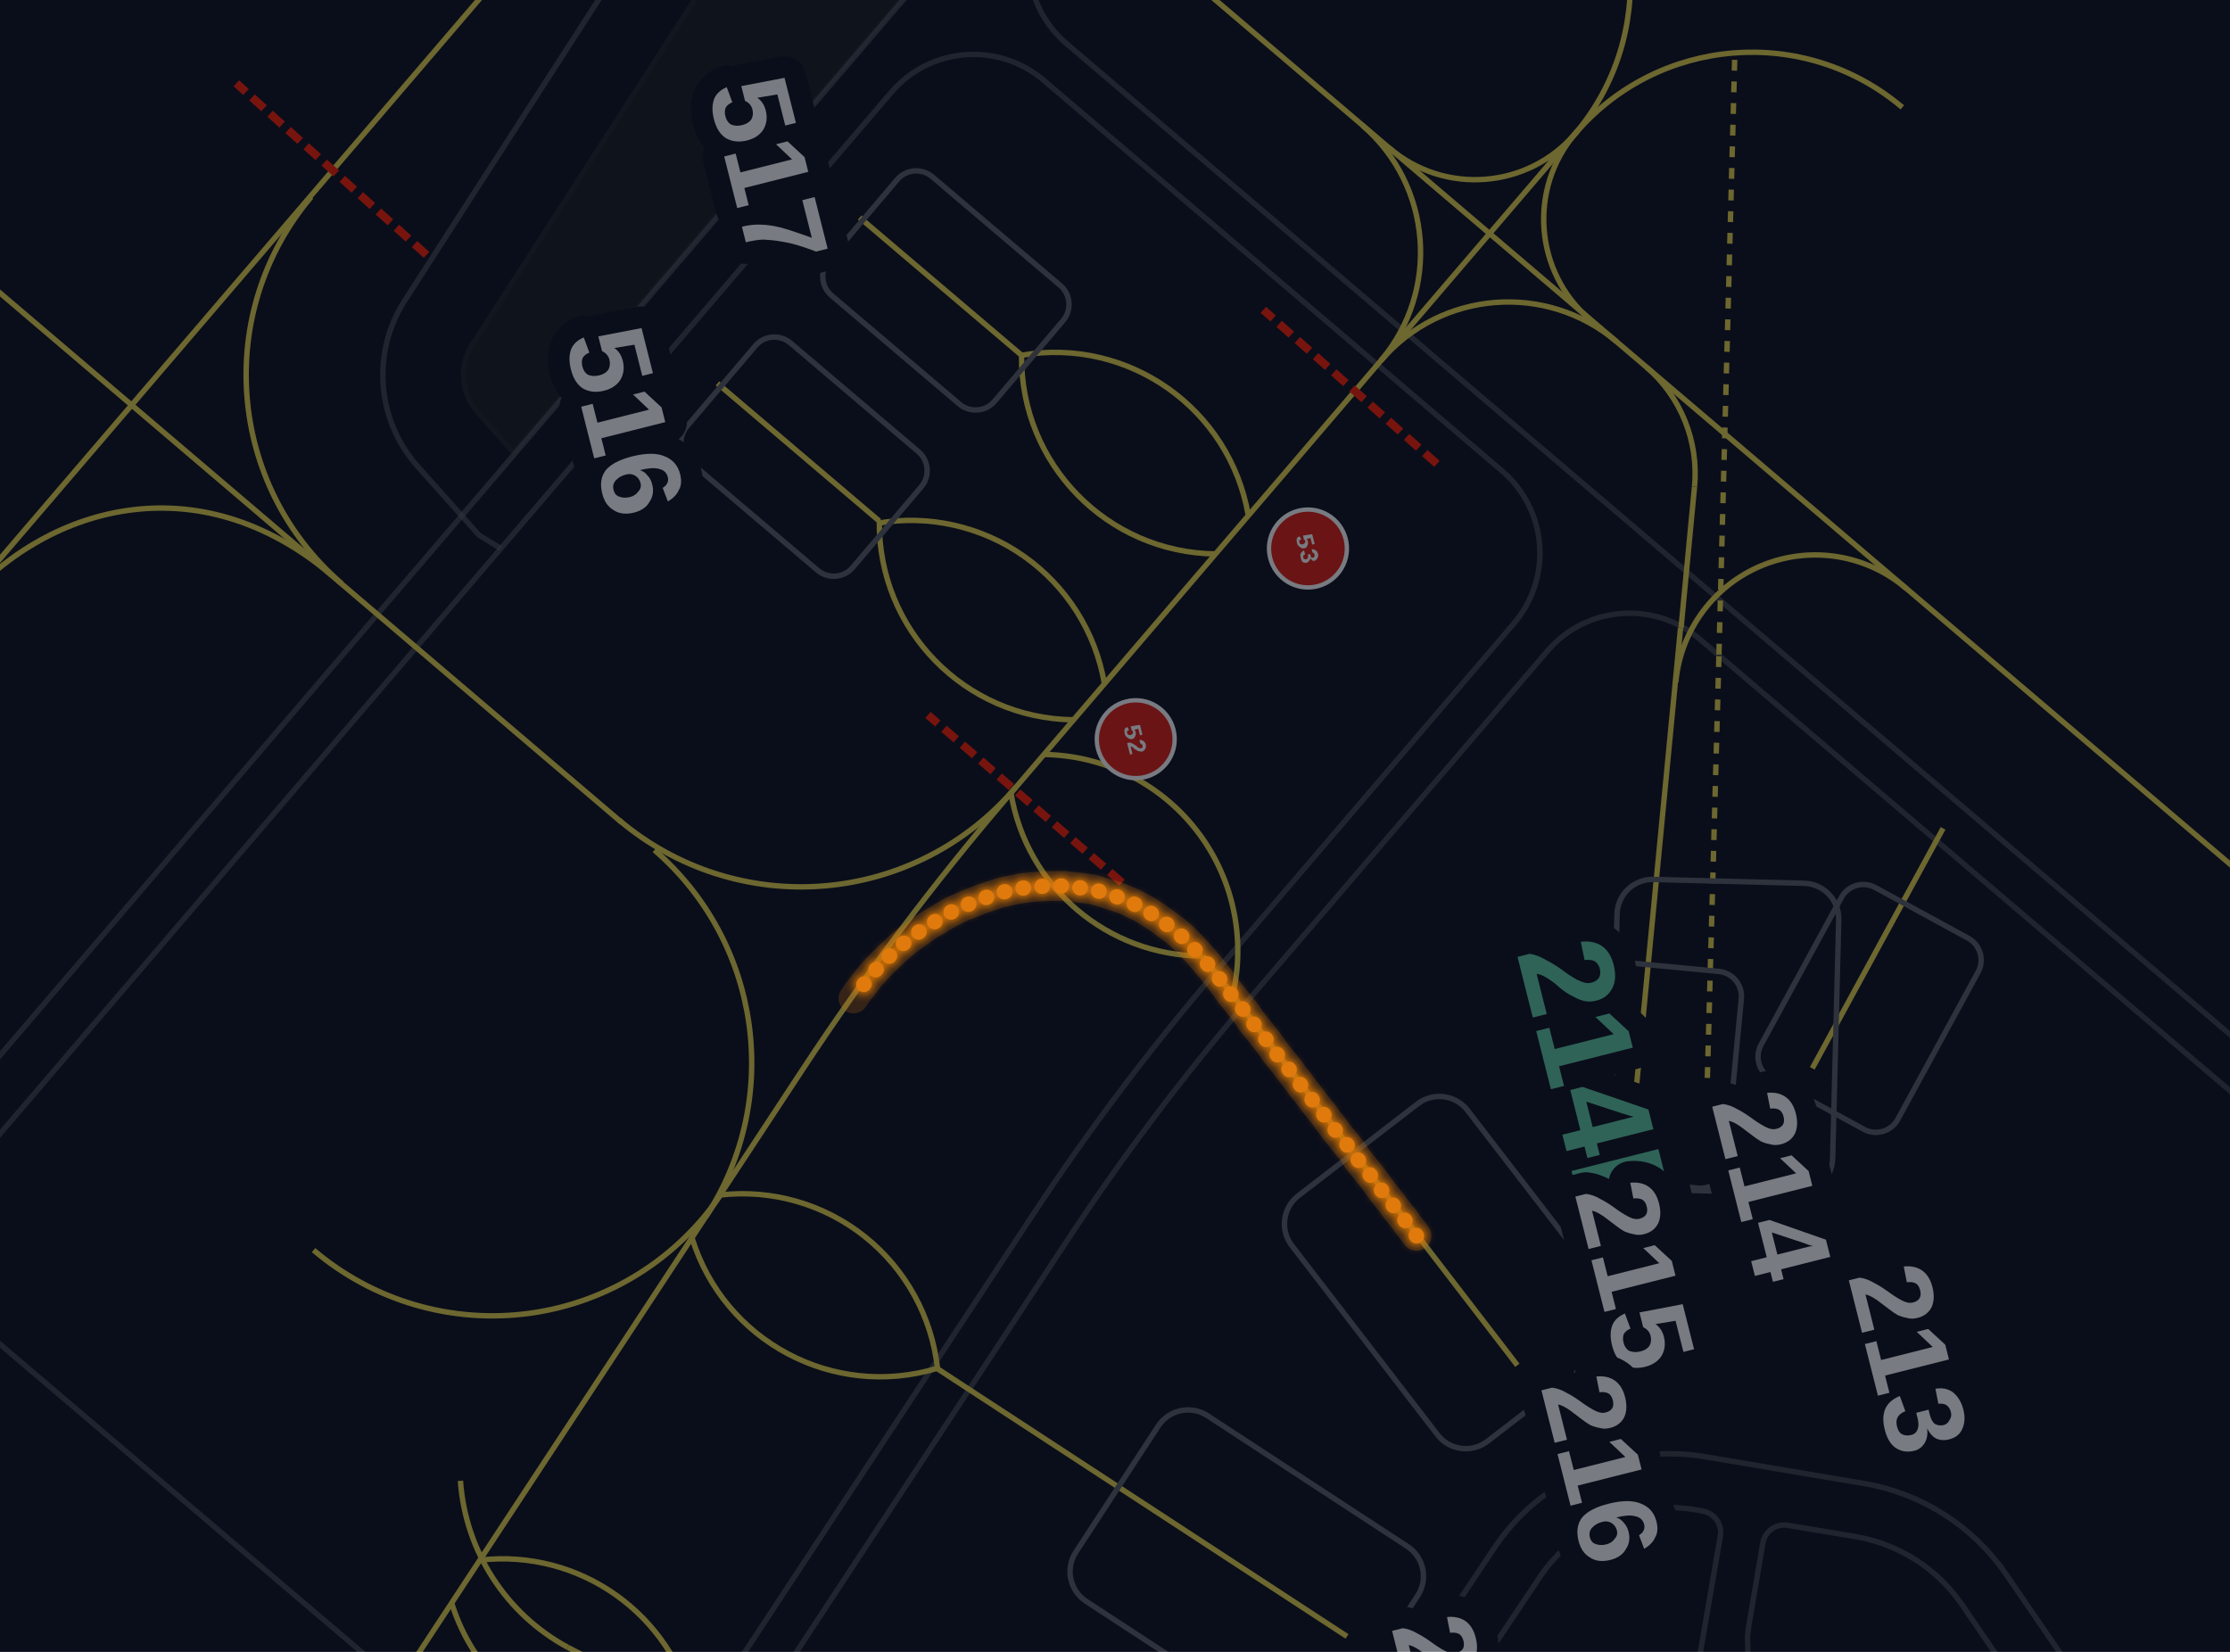
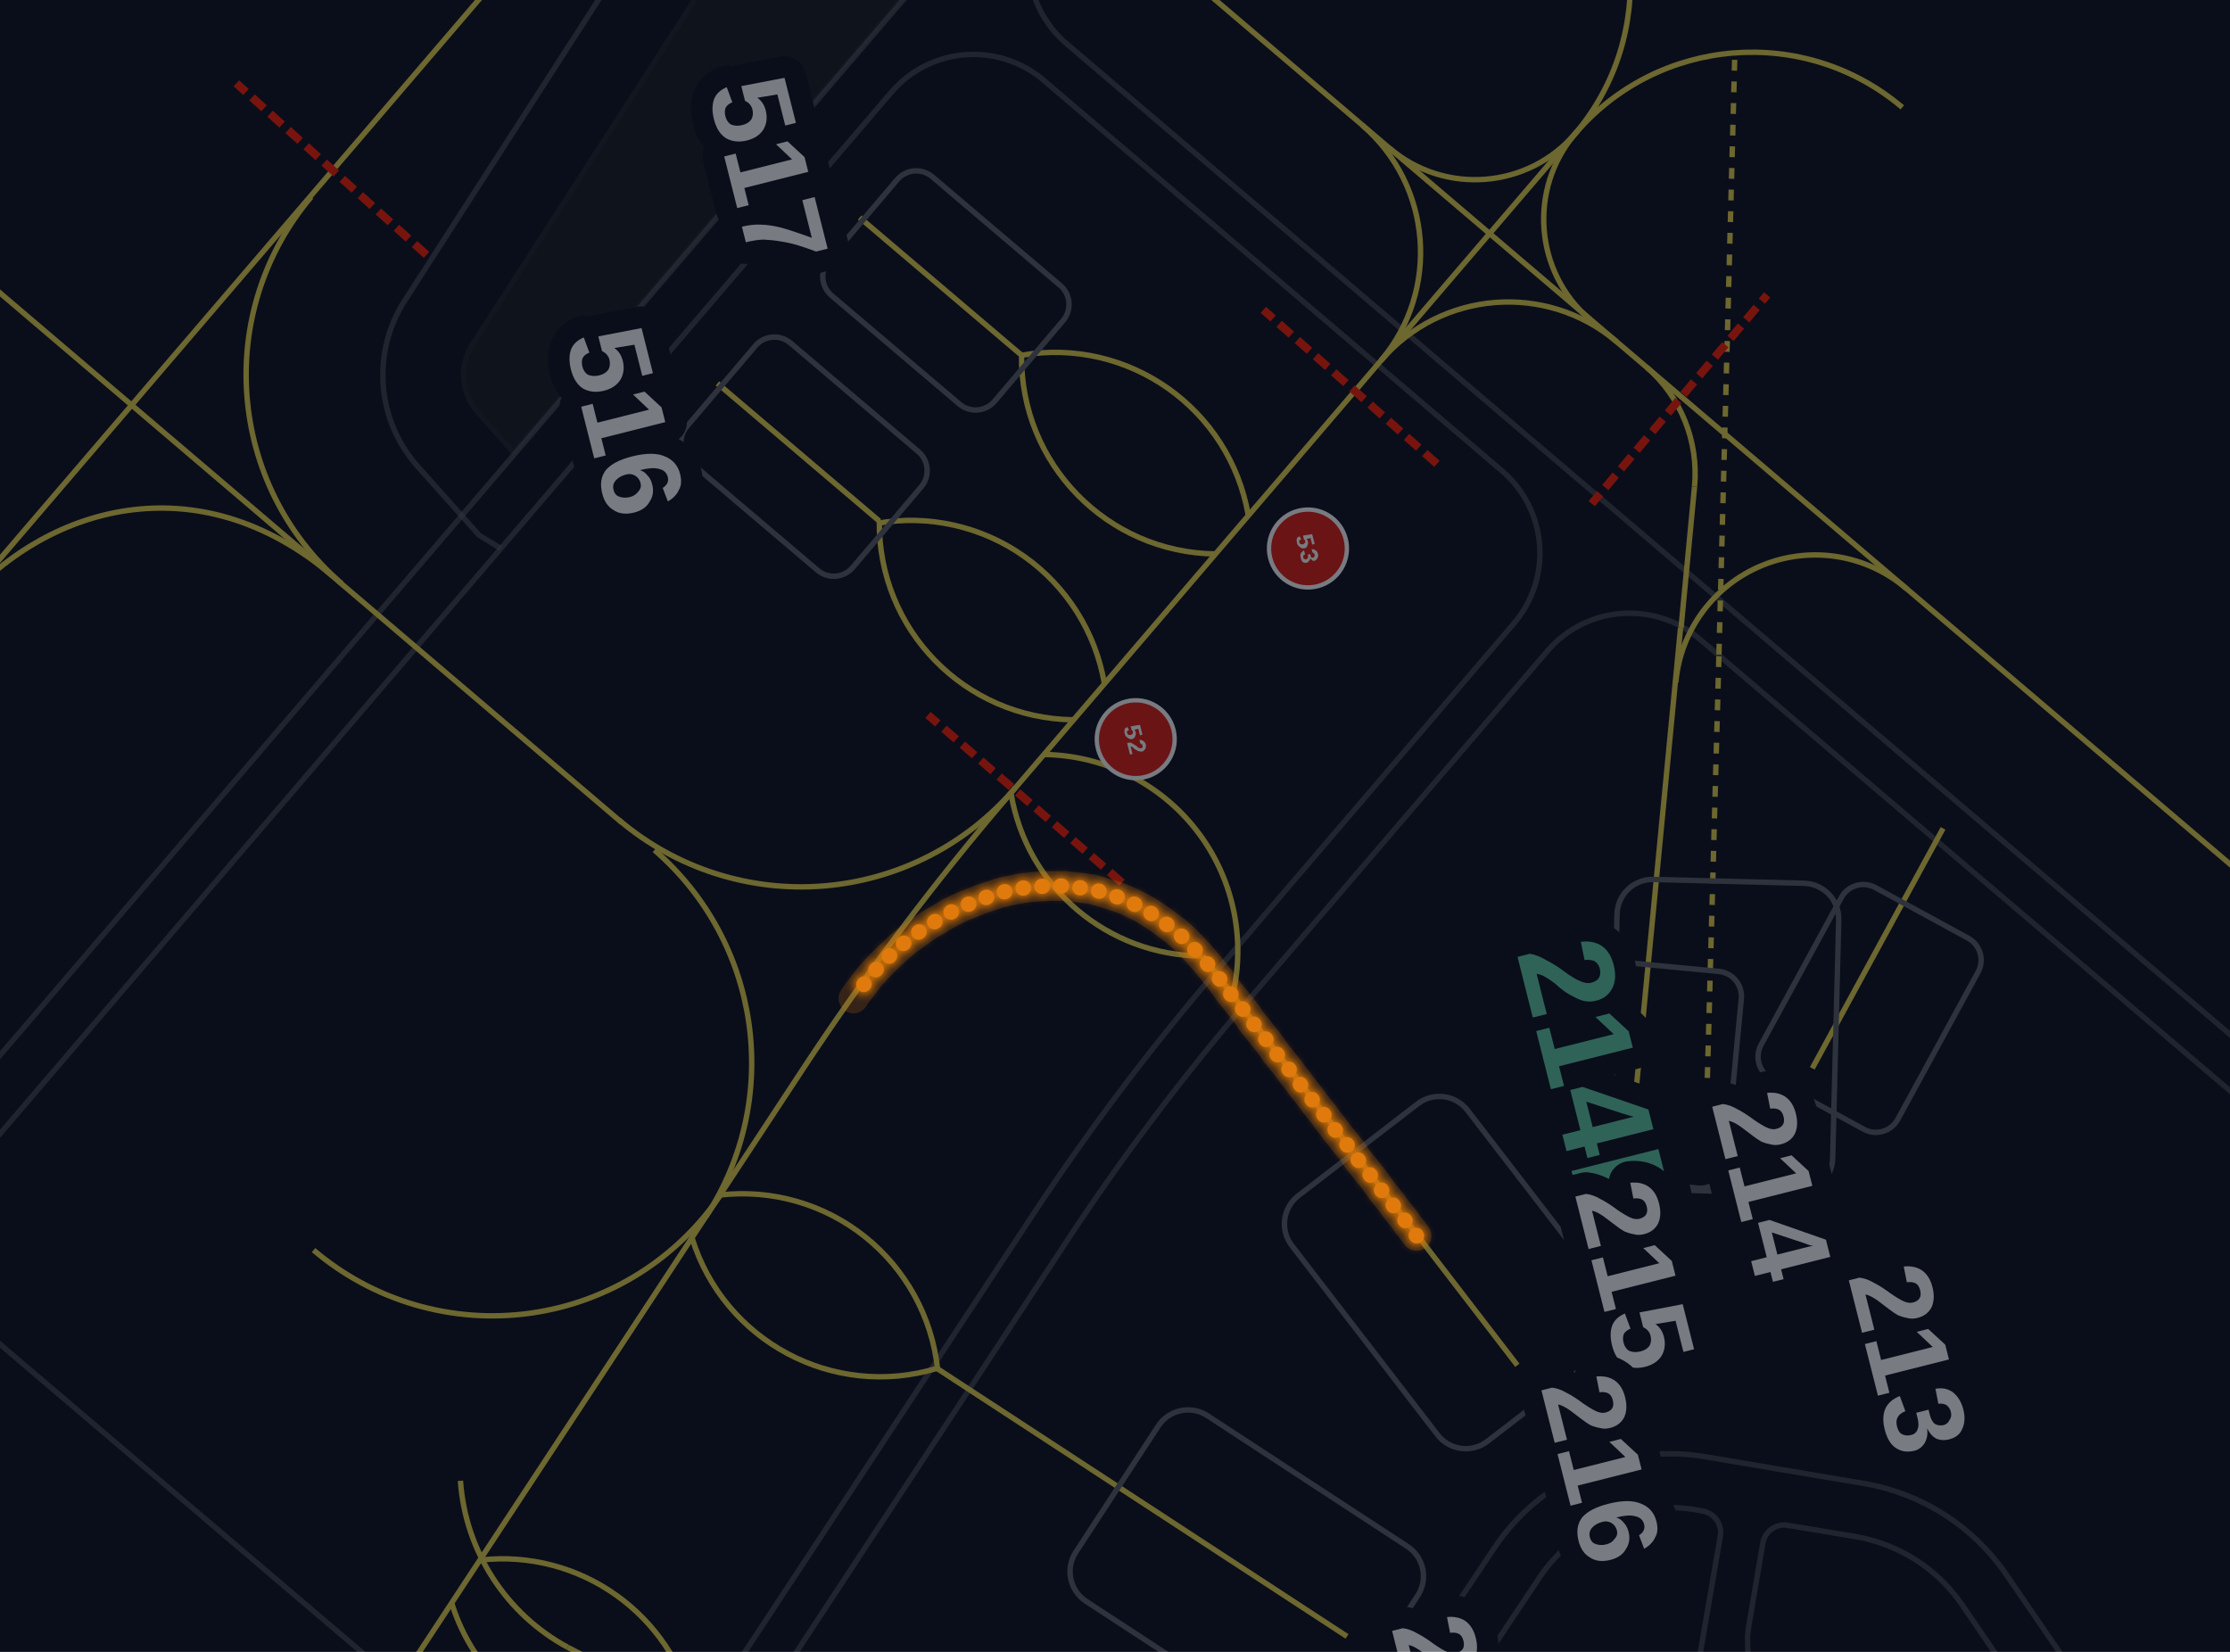
<svg xmlns="http://www.w3.org/2000/svg" viewBox="595.32 699.15 41.23 30.54">
  <defs>
    <filter id="gl" x="-30%" y="-30%" width="160%" height="160%">
      <feGaussianBlur stdDeviation="0.10" result="b" />
      <feMerge>
        <feMergeNode in="b" />
        <feMergeNode in="b" />
        <feMergeNode in="SourceGraphic" />
      </feMerge>
    </filter>
  </defs>
  <rect x="595.32" y="699.15" width="41.23" height="30.54" fill="#0a0e1a" />
  <g opacity="0.45" transform="rotate(75.84 616.933 716.811)">
    <g id="bgG">
      <defs id="defs40143">
        <clipPath id="clipPath24" clipPathUnits="userSpaceOnUse" />
      </defs>
      <path id="rect1" fill="#0a0e1a" d="M0 0h2000v1380H0Z" style="display:inline;fill:#0a0e1a" />
      <g id="layer-runways" style="display:inline">
        <path id="polygon37509" d="m530.5 678.18 230.22 325.49-4.87 3.46-230.22-325.49z" data-class="pavement-runway" data-length-m="4000" data-runway="16L/34R" data-threshold-dxf="1797.420,1291.211 5797.432,1291.222" data-threshold-wgs84="37.4728122,126.4155642 37.4434147,126.4417232" style="stroke:none;fill:#111927;fill-opacity:.51" />
        <path id="polygon37510" d="m511.31 722.4 215.83 305.15-4.86 3.46-215.83-305.14z" data-class="pavement-runway" data-length-m="3750" data-runway="16R/34L" data-threshold-dxf="2047.430,877.197 5797.429,877.230" data-threshold-wgs84="37.4688176,126.4133841 37.4412582,126.4379083" style="display:inline;fill:#111927;fill-opacity:.51;stroke:none;stroke-width:.1;stroke-dasharray:none;stroke-opacity:.6" />
      </g>
      <g id="layer-green" style="display:inline">
        <path id="path37392" d="m604.95 726.29-.87.45a1.04 1.04 0 0 1-1.25-.21l-5.21-5.58-.15-.19-.08-.14-1.06-2.03a.2.2 0 0 1 .05-.25l1.9-1.48z" data-class="green-zone" data-dxf-bulges="0.0000 -0.3366 0.0000 -0.0420 -0.0260 0.0000 -0.3627 0.0000 0.0000" data-dxf-pts="2623.67,1652.61 2622.33,1642.81 2613.35,1633.83 2537.46,1623.45 2534.95,1623.32 2533.40,1623.45 2510.60,1626.57 2508.88,1628.47 2507.83,1652.61" data-handle="7BD10" data-layer="기동지역" style="fill:#13181e;stroke:#1a1f26;stroke-width:.1" />
      </g>
      <g id="layer-schm" style="display:inline">
        <path id="polyline36917" d="m615.11 740.58-20.26-28.63-.9-1.28-3.67-5.14" data-class="schm" data-dxf-pts="2799.63,1652.99 2447.74,1652.99 2432.00,1652.99 2368.69,1652.74" data-handle="7BC45" data-layer="SCHM" style="fill:none;stroke:#5a5f68;stroke-width:.1;stroke-opacity:.6" />
        <path id="path37004" d="m597.45 715.62-1.98 1.54a1.7 1.7 0 0 0-.47 2.12l1.18 2.26.18.25 3.51 3.76 1.87 2a2.54 2.54 0 0 0 3.03.52l1.51-.79.34-.33" data-class="shoulder" data-dxf-bulges="0.0000 0.3627 0.0000 0.0000 0.0000 0.0000 0.0000 0.3366 0.0000 0.0000 0.0000" data-dxf-pts="2492.80,1652.99 2493.89,1627.82 2508.57,1611.71 2533.93,1608.24 2533.93,1608.24 2536.93,1608.24 2588.09,1615.24 2615.39,1618.97 2637.20,1640.78 2639.52,1657.74 2638.87,1662.49" data-handle="7BD11" data-layer="SCHM" style="fill:none;stroke:#5a5f68;stroke-width:.1;stroke-opacity:.6" />
        <path id="path37065" d="M640.08 702.54a4 4 0 0 0-2.67 0l-5.61 2.07a4 4 0 0 0-2.24 2.1l-1.2 2.73a3.9 3.9 0 0 0 .68 4.23l10.51 11.64.25.3.4.53a1.5 1.5 0 0 1-.05 1.89l-2.07 2.43a10 10 0 0 1-1.42 1.36l-.98.77a2 2 0 0 1-2.69-.22l-11.4-12.44a44 44 0 0 1-3.48-4.32l-4.92-6.96a2 2 0 0 1 .47-2.78l26.23-18.65a2 2 0 0 1 2.77.48l3.84 5.43a2.6 2.6 0 0 1 .33 2.38l-1.93 5.34-.01.03-.03.1-.03.1-.04.1-.03.09-.03.1-.03.1-.03.1-.03.09-.03.1-.03.1-.02.1-.03.1-.03.13a2 2 0 0 1-1.58 1.26 1 1 0 0 1-.52-.07z" data-class="schm" data-dxf-bulges="0.1760 0.0000 0.2034 0.0000 0.2962 0.0000 -0.0196 0.0000 -0.3552 0.0000 0.0000 -0.0493 0.0000 -0.3917 0.0000 -0.0316 0.0000 -0.4141 0.0000 -0.4142 0.0000 -0.2457 0.0000 0.0000 0.0000 0.0000 0.0000 0.0000 0.0000 0.0000 0.0000 0.0000 0.0000 0.0000 0.0000 0.0000 0.0000 -0.2690 -0.1099 0.0000" data-dxf-pts="2633.80,2078.54 2618.28,2056.56 2602.53,1998.61 2606.71,1968.11 2622.07,1942.34 2660.58,1923.39 2816.91,1942.03 2820.82,1942.34 2827.44,1942.61 2842.59,1931.27 2842.62,1931.17 2850.41,1900.10 2853.30,1880.65 2853.91,1868.13 2836.45,1847.31 2668.47,1826.00 2612.90,1822.49 2527.42,1822.49 2507.43,1842.49 2507.43,2165.81 2527.43,2185.81 2594.23,2185.81 2615.58,2174.64 2648.05,2127.89 2648.24,2127.61 2648.84,2126.77 2649.43,2125.93 2650.04,2125.10 2650.65,2124.27 2651.26,2123.45 2651.88,2122.63 2652.51,2121.81 2653.14,2121.00 2653.78,2120.19 2654.43,2119.39 2655.08,2118.60 2655.73,2117.80 2656.57,2116.80 2657.73,2096.55 2654.18,2092.70" data-handle="7BDB7" data-layer="SCHM" style="fill:none;stroke:#5a5f68;stroke-width:.1;stroke-opacity:.6" />
        <path id="path37068" d="M640.91 715.6h.11l.02-.01h.02l.02-.01.02-.01.03-.01.01-.01.02-.01.02-.01.02-.02.02-.01.01-.02.02-.01.01-.02.02-.02.01-.02.01-.02.01-.02.01-.02.01-.02v-.02l.01-.02v-.04l.37-3.62a.44.44 0 0 0-.39-.48h-.03l-.01.14-.94-.1.09-.87-.13-.58.42-4.04.46-1.29a.4.4 0 0 0-.02-.32.4.4 0 0 0-.22-.18l-1.2-.43a3 3 0 0 0-2 0l-5.6 2.06a3 3 0 0 0-1.67 1.57l-.52 1.19a.4.4 0 0 0 .2.52l1.45.64.16.06.39.09.16.06 1.94.86a2 2 0 0 1 .51.37l3.05 3.37a.2.2 0 0 0 .34-.11l.08-.78.59.07-.16 1.6a.3.3 0 0 0 .28.35z" data-class="schm" data-dxf-bulges="0.0000 0.0000 0.0000 0.0000 0.0000 0.0000 0.0000 0.0000 0.0000 0.0000 0.0000 0.0000 0.0000 0.0000 0.0000 0.0000 0.0000 0.0000 0.0000 0.0000 0.0000 0.0000 0.0000 0.0000 0.0000 0.0000 0.0000 0.0000 0.0000 0.4142 0.0000 0.0000 0.0000 0.0000 0.0000 0.0000 0.0000 0.2097 0.1732 0.0000 0.1767 0.0000 0.2028 0.0000 0.4142 0.0000 0.0437 0.0000 -0.0437 0.0000 -0.1051 0.0000 0.6494 0.0000 0.0000 0.0000 0.4142 0.0000 0.0000" data-dxf-pts="2745.40,2009.54 2745.55,2009.71 2745.68,2009.89 2745.80,2010.08 2745.92,2010.27 2746.02,2010.47 2746.11,2010.68 2746.18,2010.89 2746.25,2011.10 2746.30,2011.32 2746.34,2011.54 2746.37,2011.76 2746.39,2011.99 2746.39,2012.21 2746.39,2012.44 2746.36,2012.66 2746.33,2012.88 2746.28,2013.10 2746.23,2013.32 2746.16,2013.53 2746.07,2013.74 2745.98,2013.94 2745.88,2014.14 2745.76,2014.33 2745.63,2014.52 2745.50,2014.70 2745.35,2014.87 2745.19,2015.03 2745.03,2015.18 2717.64,2039.16 2711.44,2038.74 2711.24,2038.52 2712.29,2037.59 2706.05,2030.47 2699.45,2036.23 2693.96,2038.54 2663.33,2065.40 2655.49,2076.68 2652.75,2078.36 2649.98,2077.60 2639.51,2070.33 2627.90,2053.85 2612.16,1996.00 2615.30,1973.23 2621.96,1962.06 2627.44,1960.68 2641.06,1968.79 2642.47,1969.81 2645.51,1972.43 2646.92,1973.45 2665.25,1984.38 2671.15,1986.39 2716.50,1991.79 2717.58,1995.28 2711.70,2000.43 2715.65,2004.94 2727.81,1994.30 2732.33,1994.60 2745.40,2009.54" data-handle="7BDBA" data-layer="SCHM" style="fill:none;stroke:#5a5f68;stroke-width:.1;stroke-opacity:.6" />
        <path id="path37074" d="M629.78 713a2.9 2.9 0 0 1-.46-3.26.4.4 0 0 1 .51-.19l4.06 1.8.1.06" data-class="schm" data-dxf-bulges="-0.3070 -0.4027 0.0000 -0.0484 -0.0484" data-dxf-pts="2659.40,1933.32 2630.09,1948.47 2631.56,1953.81 2669.86,1976.65 2670.91,1977.14" data-handle="7BDC3" data-layer="SCHM" style="fill:none;stroke:#5a5f68;stroke-width:.1;stroke-opacity:.6" />
        <path id="polyline37075" d="m629.78 713 8.16 9.04" data-class="schm" data-dxf-pts="2659.40,1933.32 2780.78,1947.80" data-handle="7BDC6" data-layer="SCHM" style="fill:none;stroke:#5a5f68;stroke-width:.1;stroke-opacity:.6" />
        <path id="path37079" d="m650.37 673.96-9.74 6.92a2.3 2.3 0 0 0-.65 3.05 2 2 0 0 1-.55 2.64l-39.31 27.96a2 2 0 0 1-2.21.06l-6.73-9.53" data-class="schm" data-dxf-bulges="0.0000 0.3909 -0.3909 0.0000 -0.3032 0.0000 0.0000" data-dxf-pts="2459.88,2328.74 2459.88,2208.67 2481.04,2185.74 2499.43,2165.81 2499.43,1681.24 2487.09,1662.76 2370.07,1662.84" data-handle="7BDCA" data-layer="SCHM" style="fill:none;stroke:#5a5f68;stroke-width:.1;stroke-opacity:.6" />
        <path id="path37092" d="m606.62 726.95 9.2 13a2 2 0 0 0 2.26-.04l9.98-7.1a2.8 2.8 0 0 0 .44-4.16l-7.49-8.18a45 45 0 0 1-3.55-4.4l-4.92-6.95a2 2 0 0 0-2.77-.48l-9.09 6.46a2 2 0 0 0-.47 2.79z" data-class="schm" data-dxf-bulges="0.0000 0.3107 0.0000 0.4517 0.0000 -0.0316 0.0000 0.4143 0.0000 0.4142 0.0000" data-dxf-pts="2638.87,1662.49 2798.58,1662.56 2811.43,1681.24 2811.43,1804.30 2779.91,1832.07 2669.48,1818.06 2612.90,1814.49 2527.44,1814.51 2507.43,1794.51 2507.43,1682.49 2527.43,1662.49" data-handle="7BDDB" data-layer="SCHM" style="fill:none;stroke:#5a5f68;stroke-width:.1;stroke-opacity:.6" />
        <path id="path37095" d="m592.04 706.3 5.03-2.63 2.1-1.49 2.13-2.91a2.6 2.6 0 0 0 .39-2.29l-.4-1.31" data-class="schm" data-dxf-bulges="0.0000 0.0000 0.0000 0.2371 0.0000 0.0000" data-dxf-pts="2385.20,1662.77 2392.93,1719.28 2392.93,1745.10 2381.61,1779.42 2365.10,1795.92 2352.03,1800.25" data-handle="7BDE0" data-layer="SCHM" style="fill:none;stroke:#5a5f68;stroke-width:.1;stroke-opacity:.6" />
      </g>
      <g id="layer-centerlines" style="display:inline">
        <g id="g1054" />
        <g id="g225" style="display:inline">
          <path id="path37930" d="M606.35 730.09c-2.67 1.9-2.56 4.85-1.12 6.84" style="fill:none;stroke:#e6d24c;stroke-width:.1;stroke-dasharray:none;stroke-opacity:1" />
          <path id="path37956" d="M599.46 728.76a5.1 5.1 0 0 0 7.07 1.2" data-class="centerline-twy" data-dxf-arc="2611.93,1644.23,51.00,270.00,0.00" data-handle="70EF6" data-layer="항공기동선" style="fill:none;stroke:#e6d24c;stroke-width:.1" />
        </g>
        <path id="polyline38502" d="m597.61 736.31 14.47-10.29" data-class="centerline-twy" data-dxf-pts="2662.93,1542.23 2662.93,1720.50" data-handle="711C6" data-layer="항공기동선" style="fill:none;stroke:#e6d24c;stroke-width:.1;display:inline" />
        <g id="g508" style="display:inline">
          <path id="path38578" d="M619.52 726.29a5.2 5.2 0 0 0-6.8-.73" data-class="centerline-twy" data-dxf-arc="2714.93,1720.50,52.00,97.23,180.00" data-handle="71219" data-layer="항공기동선" style="fill:none;stroke:#e6d24c;stroke-width:.1" />
          <path id="path38579" d="M612.02 726.06a5.2 5.2 0 0 0 1.21-7.26" data-class="centerline-twy" data-dxf-arc="2610.93,1711.98,52.00,0.00,90.31" data-handle="7121A" data-layer="항공기동선" style="fill:none;stroke:#e6d24c;stroke-width:.1" />
        </g>
        <g id="g513">
          <path id="line38588" d="m525.32 714.28 211.11 298.47Z" style="baseline-shift:baseline;display:inline;overflow:visible;opacity:1;fill:none;stroke:#e6d24c;stroke-width:.1;stroke-dasharray:none;stroke-opacity:1;stop-color:#000;stop-opacity:1" />
        </g>
        <path id="line38837" d="m549.25 657.8 229.81 324.93Z" style="baseline-shift:baseline;display:inline;overflow:visible;fill:none;stroke:#e6d24c;stroke-width:.1;stroke-dasharray:none;stroke-opacity:1;stop-color:#000" />
        <path id="polyline39126" d="m636.66 685.6-42.55 30.26z" style="baseline-shift:baseline;display:inline;overflow:visible;opacity:1;fill:none;stroke:#e6d24c;stroke-width:.1;stroke-dasharray:none;stroke-opacity:1;stop-color:#000;stop-opacity:1" />
        <g id="g557" style="display:inline">
          <path id="path39128" d="M613.31 718.91a3.6 3.6 0 0 0 3.79-2.7" data-class="centerline-twy" data-dxf-bulges="0.3620 0.3620" data-dxf-pts="2611.99,1763.98 2611.98,1810.72" data-handle="714D4" data-layer="항공기동선" style="fill:none;stroke:#e6d24c;stroke-width:.1" />
          <path id="path39129" d="M617.94 715.85a3.63 3.63 0 0 0-5.17 2.29" data-class="centerline-twy" data-dxf-bulges="0.4793 0.0000" data-dxf-pts="2613.90,1819.75 2602.55,1763.99" data-handle="714D5" data-layer="항공기동선" style="fill:none;stroke:#e6d24c;stroke-width:.1" />
        </g>
        <g id="g321" style="display:inline">
          <path id="polyline39144" d="m604.64 722.32 3.2-2.28" data-class="centerline-twy" data-dxf-pts="2589.43,1673.07 2589.43,1712.59" data-handle="714000000" data-layer="항공기동선" style="fill:none;stroke:#e6d24c;stroke-width:.1" />
          <path id="polyline39145" d="m602.31 719.02 3.2-2.28" data-class="centerline-twy" data-dxf-pts="2548.93,1673.07 2548.93,1712.59" data-handle="7140000000" data-layer="항공기동선" style="fill:none;stroke:#e6d24c;stroke-width:.1" />
        </g>
        <g id="g556" style="display:inline">
          <path id="path39145" d="M619.84 726.64a3.64 3.64 0 0 0 3.45-3.8" data-class="centerline-twy" data-dxf-bulges="0.4129 0.4129" data-dxf-pts="2713.15,1772.70 2702.12,1823.01" data-handle="71400000000" data-layer="항공기동선" style="fill:none;stroke:#e6d24c;stroke-width:.1" />
          <path id="path39146" d="M623.3 722.83a3.63 3.63 0 0 0-4.1 3.12" data-class="centerline-twy" data-dxf-bulges="0.4155 0.0000" data-dxf-pts="2702.09,1823.21 2703.78,1771.51" data-handle="714000000000" data-layer="항공기동선" style="fill:none;stroke:#e6d24c;stroke-width:.1" />
        </g>
        <g id="g560" style="display:inline">
          <path id="path39152" d="M613.7 701.93a2.59 2.59 0 0 0 .63 4.56" data-class="centerline-twy" data-dxf-bulges="0.6068 0.0000" data-dxf-pts="2475.43,1865.68 2516.34,1844.38" data-handle="714F0" data-layer="항공기동선" style="fill:none;stroke:#e6d24c;stroke-width:.1" />
          <path id="path334" d="m613.38 706.15-2.47-.88" style="baseline-shift:baseline;display:inline;overflow:visible;fill:none;stroke:#e6d24c;stroke-width:.1;stroke-dasharray:none;stroke-opacity:1;stop-color:#000" />
          <path id="path39154" d="M610.91 705.27a2.6 2.6 0 0 0-2.36.32" data-class="centerline-twy" data-dxf-bulges="0.2447 0.0000" data-dxf-pts="2486.52,1823.49 2475.43,1802.20" data-handle="714F2" data-layer="항공기동선" style="fill:none;stroke:#e6d24c;stroke-width:.1" />
        </g>
        <g id="g328" style="display:inline">
          <path id="polyline39124" d="m603.44 702.62 10.62 2.98" style="baseline-shift:baseline;display:inline;overflow:visible;opacity:1;fill:none;stroke:#e6d24c;stroke-width:.1;stroke-dasharray:.2,.2;stroke-dashoffset:0;stroke-opacity:1;stop-color:#000;stop-opacity:1" />
        </g>
        <g id="g314" style="display:inline">
          <path id="path39162" d="M605.05 699.83a4.3 4.3 0 0 0-1.01 5.98" data-class="centerline-twy" data-dxf-bulges="0.4142 0.0000" data-dxf-pts="2407.93,1806.99 2450.93,1763.99" data-handle="714FB" data-layer="항공기동선" style="fill:none;stroke:#e6d24c;stroke-width:.1" />
          <path id="path39163" d="M604.04 705.81a4.3 4.3 0 0 0-5.96-1.02" data-class="centerline-twy" data-dxf-bulges="0.4142 0.0000" data-dxf-pts="2450.93,1763.99 2407.93,1720.99" data-handle="714FC" data-layer="항공기동선" style="fill:none;stroke:#e6d24c;stroke-width:.1" />
        </g>
        <g id="g507" style="display:inline">
          <path id="path39149" d="M618.35 733.48a5.1 5.1 0 0 0 .82-7.58" data-class="centerline-twy" data-dxf-bulges="0.4505 0.0000" data-dxf-pts="2760.43,1720.83 2703.21,1771.45" data-handle="714EC" data-layer="항공기동선" style="fill:none;stroke:#e6d24c;stroke-width:.1" />
        </g>
        <g id="g315" style="display:inline">
          <path id="path39150" d="M603.46 709.21a2.44 2.44 0 0 0 .58-3.4" data-class="centerline-twy" data-dxf-bulges="0.4142 0.0000" data-dxf-pts="2475.43,1739.49 2450.93,1763.99" data-handle="714EE" data-layer="항공기동선" style="fill:none;stroke:#e6d24c;stroke-width:.1" />
          <path id="path39151" d="M604.04 705.81a2.44 2.44 0 0 0 3.4.58" data-class="centerline-twy" data-dxf-bulges="0.4142 0.0000" data-dxf-pts="2450.93,1763.99 2475.43,1788.49" data-handle="714EF" data-layer="항공기동선" style="fill:none;stroke:#e6d24c;stroke-width:.1" />
          <path id="path39179" d="M607.23 710.32a3.1 3.1 0 0 0-4.3-.73" data-class="centerline-twy" data-dxf-bulges="0.4142 0.0000" data-dxf-pts="2506.43,1763.99 2475.43,1732.99" data-handle="7150C" data-layer="항공기동선" style="fill:none;stroke:#e6d24c;stroke-width:.1" />
          <path id="path39180" d="M607.96 706.01a3.1 3.1 0 0 0-.73 4.31" data-class="centerline-twy" data-dxf-bulges="0.4142 0.0000" data-dxf-pts="2475.43,1794.99 2506.43,1763.99" data-handle="7150D" data-layer="항공기동선" style="fill:none;stroke:#e6d24c;stroke-width:.1" />
        </g>
        <g id="g558" style="display:inline">
          <path id="path38561" d="M607.87 720.09a3.63 3.63 0 0 1 3.9-3.35" data-class="centerline-twy" data-dxf-bulges="-0.4141 0.0000" data-dxf-pts="2590.00,1712.58 2585.27,1763.97" data-handle="71207" data-layer="항공기동선" style="fill:none;stroke:#e6d24c;stroke-width:.1" />
          <path id="path39183" d="M607.84 720.04a3.63 3.63 0 0 0 4.44-2.58" data-class="centerline-twy" data-dxf-bulges="0.4142 0.3544" data-dxf-pts="2589.43,1712.59 2594.15,1763.99" data-handle="71510" data-layer="항공기동선" style="fill:none;stroke:#e6d24c;stroke-width:.1" />
        </g>
        <g id="g559" style="display:inline">
          <path id="path39184" d="M609.41 713.4a3.63 3.63 0 0 0-3.9 3.34" data-class="centerline-twy" data-dxf-bulges="0.4142 0.0000" data-dxf-pts="2544.21,1763.99 2548.93,1712.59" data-handle="71511" data-layer="항공기동선" style="fill:none;stroke:#e6d24c;stroke-width:.1" />
          <path id="path39185" d="M605.51 716.74a3.63 3.63 0 0 0 4.44-2.58" data-class="centerline-twy" data-dxf-bulges="0.4142 0.3544" data-dxf-pts="2548.93,1712.59 2553.65,1763.99" data-handle="71512" data-layer="항공기동선" style="fill:none;stroke:#e6d24c;stroke-width:.1" />
        </g>
        <g id="g555" style="display:inline">
          <path id="path39147" d="M625.3 732.6a3.64 3.64 0 0 0 3.4-4.23" data-class="centerline-twy" data-dxf-bulges="0.4482 0.0000" data-dxf-pts="2793.62,1782.91 2778.80,1835.35" data-handle="714EA" data-layer="항공기동선" style="fill:none;stroke:#e6d24c;stroke-width:.1" />
          <path id="path39148" d="M628.36 728.75a3.63 3.63 0 0 0-3.7 3.15" data-class="centerline-twy" data-dxf-bulges="0.3829 0.0000" data-dxf-pts="2779.94,1830.29 2784.24,1781.72" data-handle="714EB" data-layer="항공기동선" style="fill:none;stroke:#e6d24c;stroke-width:.1" />
          <path id="path39156" d="M623.15 731.89a3.8 3.8 0 0 0 3.47-1.17" data-class="centerline-twy" data-dxf-bulges="0.2619 0.0000" data-dxf-pts="2775.82,1770.27 2785.90,1804.61" data-handle="714F4" data-layer="항공기동선" style="fill:none;stroke:#e6d24c;stroke-width:.1" />
          <path id="path324" d="m628.7 728.37-2.08 2.35" style="baseline-shift:baseline;display:inline;overflow:visible;opacity:1;fill:none;stroke:#e6d24c;stroke-width:.1;stroke-dasharray:none;stroke-opacity:1;stop-color:#000;stop-opacity:1" />
        </g>
        <g id="g316" style="display:inline">
          <path id="path39125" d="m604.01 705.77 9.35 13.21a50 50 0 0 0 3.95 4.9l13.37 14.59" data-class="centerline-twy" data-dxf-bulges="0.0000 0.0316 0.0000 0.0000" data-dxf-pts="2450.46,1763.99 2612.90,1763.99 2675.84,1767.97 2872.85,1792.96" data-handle="714CF" data-layer="항공기동선" style="fill:none;stroke:#e6d24c;stroke-width:.1" />
        </g>
        <g id="g519">
          <path id="polyline39225" d="M775.93 997.26 547.36 674.08" style="baseline-shift:baseline;display:inline;overflow:visible;opacity:1;fill:none;stroke:#e6d24c;stroke-width:.1;stroke-dasharray:none;stroke-opacity:1;stop-color:#000;stop-opacity:1" />
        </g>
        <g id="g569" style="display:inline">
          <path id="path327" d="m614.06 705.6 8.77 2.47" style="baseline-shift:baseline;display:inline;overflow:visible;opacity:1;fill:none;stroke:#e6d24c;stroke-width:.1;stroke-dasharray:.2,.2;stroke-dashoffset:0;stroke-opacity:1;stop-color:#000;stop-opacity:1" />
          <path id="polyline39125" d="m622.34 709.36-8.96-3.2" style="baseline-shift:baseline;display:inline;overflow:visible;opacity:1;fill:none;stroke:#e6d24c;stroke-width:.1;stroke-dasharray:none;stroke-opacity:1;stop-color:#000;stop-opacity:1" />
          <path id="polyline39196" d="m629.95 716.7-6.66 6.14" style="baseline-shift:baseline;display:inline;overflow:visible;opacity:1;fill:none;stroke:#e6d24c;stroke-width:.1;stroke-dasharray:none;stroke-opacity:1;stop-color:#000;stop-opacity:1" />
          <path id="polyline39202" d="m634.28 722.08-5.58 6.3" style="baseline-shift:baseline;display:inline;overflow:visible;opacity:1;fill:none;stroke:#e6d24c;stroke-width:.1;stroke-dasharray:none;stroke-opacity:1;stop-color:#000;stop-opacity:1" />
          <path id="polyline39206" d="m625.86 712.42-8.76 3.79" data-class="centerline-twy" data-dxf-pts="2631.94,1904.60 2611.98,1810.72" data-handle="71528" data-layer="항공기동선" style="fill:none;stroke:#e6d24c;stroke-width:.1" />
          <path id="polyline39230" d="m621.87 705.79-3.71-3.43" data-class="centerline-twy" data-dxf-pts="2554.47,1910.30 2504.87,1899.76" data-handle="7BDAF" data-layer="항공기동선" style="fill:none;stroke:#e6d24c;stroke-width:.1;display:inline" />
        </g>
      </g>
      <g id="g1004">
        <path id="path1219" d="m452.24 714.69 5.98-4" style="display:inline;opacity:1;fill:none;fill-opacity:1;stroke:#ff1a00;stroke-width:.222;stroke-miterlimit:4;stroke-dasharray:.444,.222;stroke-dashoffset:.089;stroke-opacity:1" transform="translate(291.781 247.106)scale(.67509)" />
        <path id="path36" d="m525.49 426.15 19.92-13.95" style="opacity:1;fill:none;stroke:#ff1a00;stroke-width:.748;stroke-dasharray:1.495,.748;stroke-dashoffset:.299" transform="translate(506.096 634.537)scale(.20065)" />
        <path id="path37" d="m605.79 712.2 3.67-2.5" style="opacity:1;fill:none;stroke:#ff1a00;stroke-width:.15;stroke-dasharray:.3,.15;stroke-dashoffset:.06" />
      </g>
      <g id="g436" style="display:inline;stroke:#5b5e67" transform="translate(.326 -.24)">
        <rect id="rect340-3-9-2-7-2-9-2-0-9" width="4.1" height="5.731" x="951.568" y="119.237" ry=".658" style="display:inline;fill:none;stroke:#5b5e67;stroke-width:.1;stroke-linecap:round;stroke-linejoin:round;stroke-miterlimit:5;stroke-dasharray:none;stroke-dashoffset:0;paint-order:stroke fill markers" transform="rotate(41.55)" />
        <rect id="rect340-3-9-2-7-2-9-2-0-9-4" width="4.1" height="5.731" x="951.888" y="22.133" ry=".658" style="display:inline;fill:none;stroke:#5b5e67;stroke-width:.1;stroke-linecap:round;stroke-linejoin:round;stroke-miterlimit:5;stroke-dasharray:none;stroke-dashoffset:0;paint-order:stroke fill markers" transform="rotate(47.34)" />
        <rect id="rect340-3-9-2-7-2-9-2-0-9-4-2" width="4.1" height="5.731" x="900.533" y="-291.201" ry=".658" style="display:inline;fill:none;stroke:#5b5e67;stroke-width:.1;stroke-linecap:round;stroke-linejoin:round;stroke-miterlimit:5;stroke-dasharray:none;stroke-dashoffset:0;paint-order:stroke fill markers" transform="rotate(66.56)" />
        <rect id="rect340-7-9-0-7-2-8-0-3-1-6-3-7-8-4-1-6-9-8-5-9-4" width="2.879" height="4.025" x="-97.36" y="932.199" ry=".462" style="display:inline;fill:none;stroke:#5b5e67;stroke-width:.1;stroke-linecap:round;stroke-linejoin:round;stroke-miterlimit:5;stroke-dasharray:none;stroke-dashoffset:0;paint-order:stroke fill markers" transform="rotate(-47.236)" />
        <rect id="rect340-7-9-0-7-2-8-0-3-1-6-3-7-8-4-1-6-9-8-5-9-4-7" width="2.879" height="4.025" x="-460.672" y="820.893" ry=".462" style="display:inline;fill:none;stroke:#5b5e67;stroke-width:.1;stroke-linecap:round;stroke-linejoin:round;stroke-miterlimit:5;stroke-dasharray:none;stroke-dashoffset:0;paint-order:stroke fill markers" transform="rotate(-70.382)" />
        <g id="g1008" style="stroke:#5b5e67">
          <rect id="rect340-7-9-0-7-2-8-0-3-1-6-3-7-8-4-1-6-9-8-5-9-4-7-0" width="2.879" height="4.025" x="933.69" y="-76.508" ry=".462" style="display:inline;fill:none;stroke:#5b5e67;stroke-width:.1;stroke-linecap:round;stroke-linejoin:round;stroke-miterlimit:5;stroke-dasharray:none;stroke-dashoffset:0;paint-order:stroke fill markers" transform="rotate(54.5)" />
          <rect id="rect340-7-9-0-7-2-8-0-3-1-6-3-7-8-4-1-6-9-8-5-9-4-7-0-8" width="2.879" height="4.025" x="937.73" y="-76.498" ry=".462" style="display:inline;fill:none;stroke:#5b5e67;stroke-width:.1;stroke-linecap:round;stroke-linejoin:round;stroke-miterlimit:5;stroke-dasharray:none;stroke-dashoffset:0;paint-order:stroke fill markers" transform="rotate(54.5)" />
        </g>
        <rect id="rect340-5-9-6-8-9-3-8-2-7-8-5-8-8-6-8-7-9-4-3-5-2-6-5-7-8-6-3-7-8-0-0-7-2-2-6" width="4.1" height="5.731" x="-516.337" y="785.24" ry=".658" style="display:inline;fill:none;stroke:#5b5e67;stroke-width:.1;stroke-linecap:round;stroke-linejoin:round;stroke-miterlimit:5;stroke-dasharray:none;stroke-dashoffset:0;paint-order:stroke fill markers" transform="rotate(-74.384)" />
      </g>
      <g id="g1052" />
      <g id="layer-stand-labels" style="font-family:Arial,Helvetica,sans-serif;font-weight:700;text-anchor:middle">
        <text x="627.51" y="706.09" style="fill:none;stroke:#0a0e1a;stroke-width:.8;stroke-linejoin:round;font-size:2.1px" id="lbl-213-h">213</text>
        <text x="627.51" y="706.09" style="fill:#ffffff;stroke:none;font-size:2.1px" id="lbl-213">213</text>
        <text x="623.78" y="707.76" style="fill:none;stroke:#0a0e1a;stroke-width:.8;stroke-linejoin:round;font-size:2.1px" id="lbl-214-h">214</text>
        <text x="623.78" y="707.76" style="fill:#ffffff;stroke:none;font-size:2.1px" id="lbl-214">214</text>
        <text x="621.33" y="710.57" style="fill:none;stroke:#0a0e1a;stroke-width:.8;stroke-linejoin:round;font-size:2.4px" id="lbl-214R-h">214R</text>
        <text x="621.33" y="710.57" style="fill:#5dcaa5;stroke:none;font-size:2.4px" id="lbl-214R">214R</text>
        <text x="624.77" y="710.62" style="fill:none;stroke:#0a0e1a;stroke-width:.8;stroke-linejoin:round;font-size:2.1px" id="lbl-215-h">215</text>
        <text x="624.77" y="710.62" style="fill:#ffffff;stroke:none;font-size:2.1px" id="lbl-215">215</text>
        <text x="628.09" y="712.10" style="fill:none;stroke:#0a0e1a;stroke-width:.8;stroke-linejoin:round;font-size:2.1px" id="lbl-216-h">216</text>
        <text x="628.09" y="712.10" style="fill:#ffffff;stroke:none;font-size:2.1px" id="lbl-216">216</text>
        <text x="631.73" y="715.87" style="fill:none;stroke:#0a0e1a;stroke-width:.8;stroke-linejoin:round;font-size:2.1px" id="lbl-217-h">217</text>
        <text x="631.73" y="715.87" style="fill:#ffffff;stroke:none;font-size:2.1px" id="lbl-217">217</text>
        <text x="604.90" y="724.87" style="fill:none;stroke:#0a0e1a;stroke-width:.8;stroke-linejoin:round;font-size:2.1px" id="lbl-516-h">516</text>
        <text x="604.90" y="724.87" style="fill:#ffffff;stroke:none;font-size:2.1px" id="lbl-516">516</text>
        <text x="601.06" y="721.17" style="fill:none;stroke:#0a0e1a;stroke-width:.8;stroke-linejoin:round;font-size:2.1px" id="lbl-517-h">517</text>
        <text x="601.06" y="721.17" style="fill:#ffffff;stroke:none;font-size:2.1px" id="lbl-517">517</text>
      </g>
      <g id="layer-points">
        <g id="pt-52" transform="translate(612.91,716.43)">
          <circle r="0.72" fill="#e01b0f" stroke="#ffffff" stroke-width=".08" />
          <text y="0.17" text-anchor="middle" font-family="Arial,Helvetica,sans-serif" font-weight="700" font-size="0.46px" letter-spacing=".03" fill="#ffffff">52</text>
        </g>
        <g id="pt-53" transform="translate(610.27,712.48)">
          <circle r="0.72" fill="#e01b0f" stroke="#ffffff" stroke-width=".08" />
          <text y="0.17" text-anchor="middle" font-family="Arial,Helvetica,sans-serif" font-weight="700" font-size="0.46px" letter-spacing=".03" fill="#ffffff">53</text>
        </g>
      </g>
+       <path d="M610.75 707.19L607.80 703.10" style="opacity:1;fill:none;fill-opacity:1;stroke:#ff1a00;stroke-width:.15;stroke-miterlimit:4;stroke-dasharray:.3,.15;stroke-dashoffset:.06;stroke-opacity:1" />
    </g>
  </g>
  <path d="M621.51 722.00L621.43 721.89L621.35 721.79L621.28 721.69L621.20 721.59L621.12 721.49L621.04 721.38L620.96 721.28L620.88 721.18L620.81 721.08L620.73 720.97L620.65 720.87L620.57 720.77L620.49 720.67L620.41 720.57L620.34 720.46L620.26 720.36L620.18 720.26L620.10 720.16L620.02 720.06L619.94 719.95L619.86 719.85L619.79 719.75L619.71 719.65L619.63 719.55L619.55 719.44L619.47 719.34L619.39 719.24L619.32 719.14L619.24 719.04L619.16 718.93L619.08 718.83L619.00 718.73L618.92 718.63L618.85 718.53L618.77 718.42L618.69 718.32L618.61 718.22L618.53 718.12L618.45 718.02L618.38 717.91L618.30 717.81L618.22 717.71L618.14 717.61L618.06 717.51L617.98 717.40L617.91 717.30L617.83 717.20L617.75 717.10L617.61 716.93L617.47 716.77L617.33 716.62L617.19 716.48L617.04 716.35L616.89 716.24L616.74 716.13L616.59 716.03L616.44 715.94L616.28 715.86L616.13 715.79L615.97 715.73L615.81 715.68L615.65 715.63L615.50 715.59L615.34 715.57L615.18 715.55L615.02 715.53L614.86 715.53L614.70 715.53L614.54 715.54L614.39 715.55L614.23 715.57L614.07 715.60L613.92 715.63L613.77 715.67L613.62 715.72L613.47 715.77L613.32 715.83L613.17 715.89L613.03 715.95L612.89 716.02L612.75 716.10L612.62 716.18L612.48 716.26L612.35 716.35L612.23 716.44L612.10 716.53L611.98 716.63L611.87 716.73L611.76 716.83L611.65 716.94L611.55 717.04L611.45 717.15L611.35 717.27L611.27 717.38L611.18 717.49L611.10 717.61" fill="none" stroke="#e07a10" stroke-width="0.55" opacity=".20" stroke-linecap="round" />
  <path d="M621.51 722.00L621.43 721.89L621.35 721.79L621.28 721.69L621.20 721.59L621.12 721.49L621.04 721.38L620.96 721.28L620.88 721.18L620.81 721.08L620.73 720.97L620.65 720.87L620.57 720.77L620.49 720.67L620.41 720.57L620.34 720.46L620.26 720.36L620.18 720.26L620.10 720.16L620.02 720.06L619.94 719.95L619.86 719.85L619.79 719.75L619.71 719.65L619.63 719.55L619.55 719.44L619.47 719.34L619.39 719.24L619.32 719.14L619.24 719.04L619.16 718.93L619.08 718.83L619.00 718.73L618.92 718.63L618.85 718.53L618.77 718.42L618.69 718.32L618.61 718.22L618.53 718.12L618.45 718.02L618.38 717.91L618.30 717.81L618.22 717.71L618.14 717.61L618.06 717.51L617.98 717.40L617.91 717.30L617.83 717.20L617.75 717.10L617.61 716.93L617.47 716.77L617.33 716.62L617.19 716.48L617.04 716.35L616.89 716.24L616.74 716.13L616.59 716.03L616.44 715.94L616.28 715.86L616.13 715.79L615.97 715.73L615.81 715.68L615.65 715.63L615.50 715.59L615.34 715.57L615.18 715.55L615.02 715.53L614.86 715.53L614.70 715.53L614.54 715.54L614.39 715.55L614.23 715.57L614.07 715.60L613.92 715.63L613.77 715.67L613.62 715.72L613.47 715.77L613.32 715.83L613.17 715.89L613.03 715.95L612.89 716.02L612.75 716.10L612.62 716.18L612.48 716.26L612.35 716.35L612.23 716.44L612.10 716.53L611.98 716.63L611.87 716.73L611.76 716.83L611.65 716.94L611.55 717.04L611.45 717.15L611.35 717.27L611.27 717.38L611.18 717.49L611.10 717.61" fill="none" stroke="#e07a10" stroke-width="0.28" stroke-linecap="round" stroke-dasharray="0.012 0.34" opacity="1" filter="url(#gl)" />
</svg>
